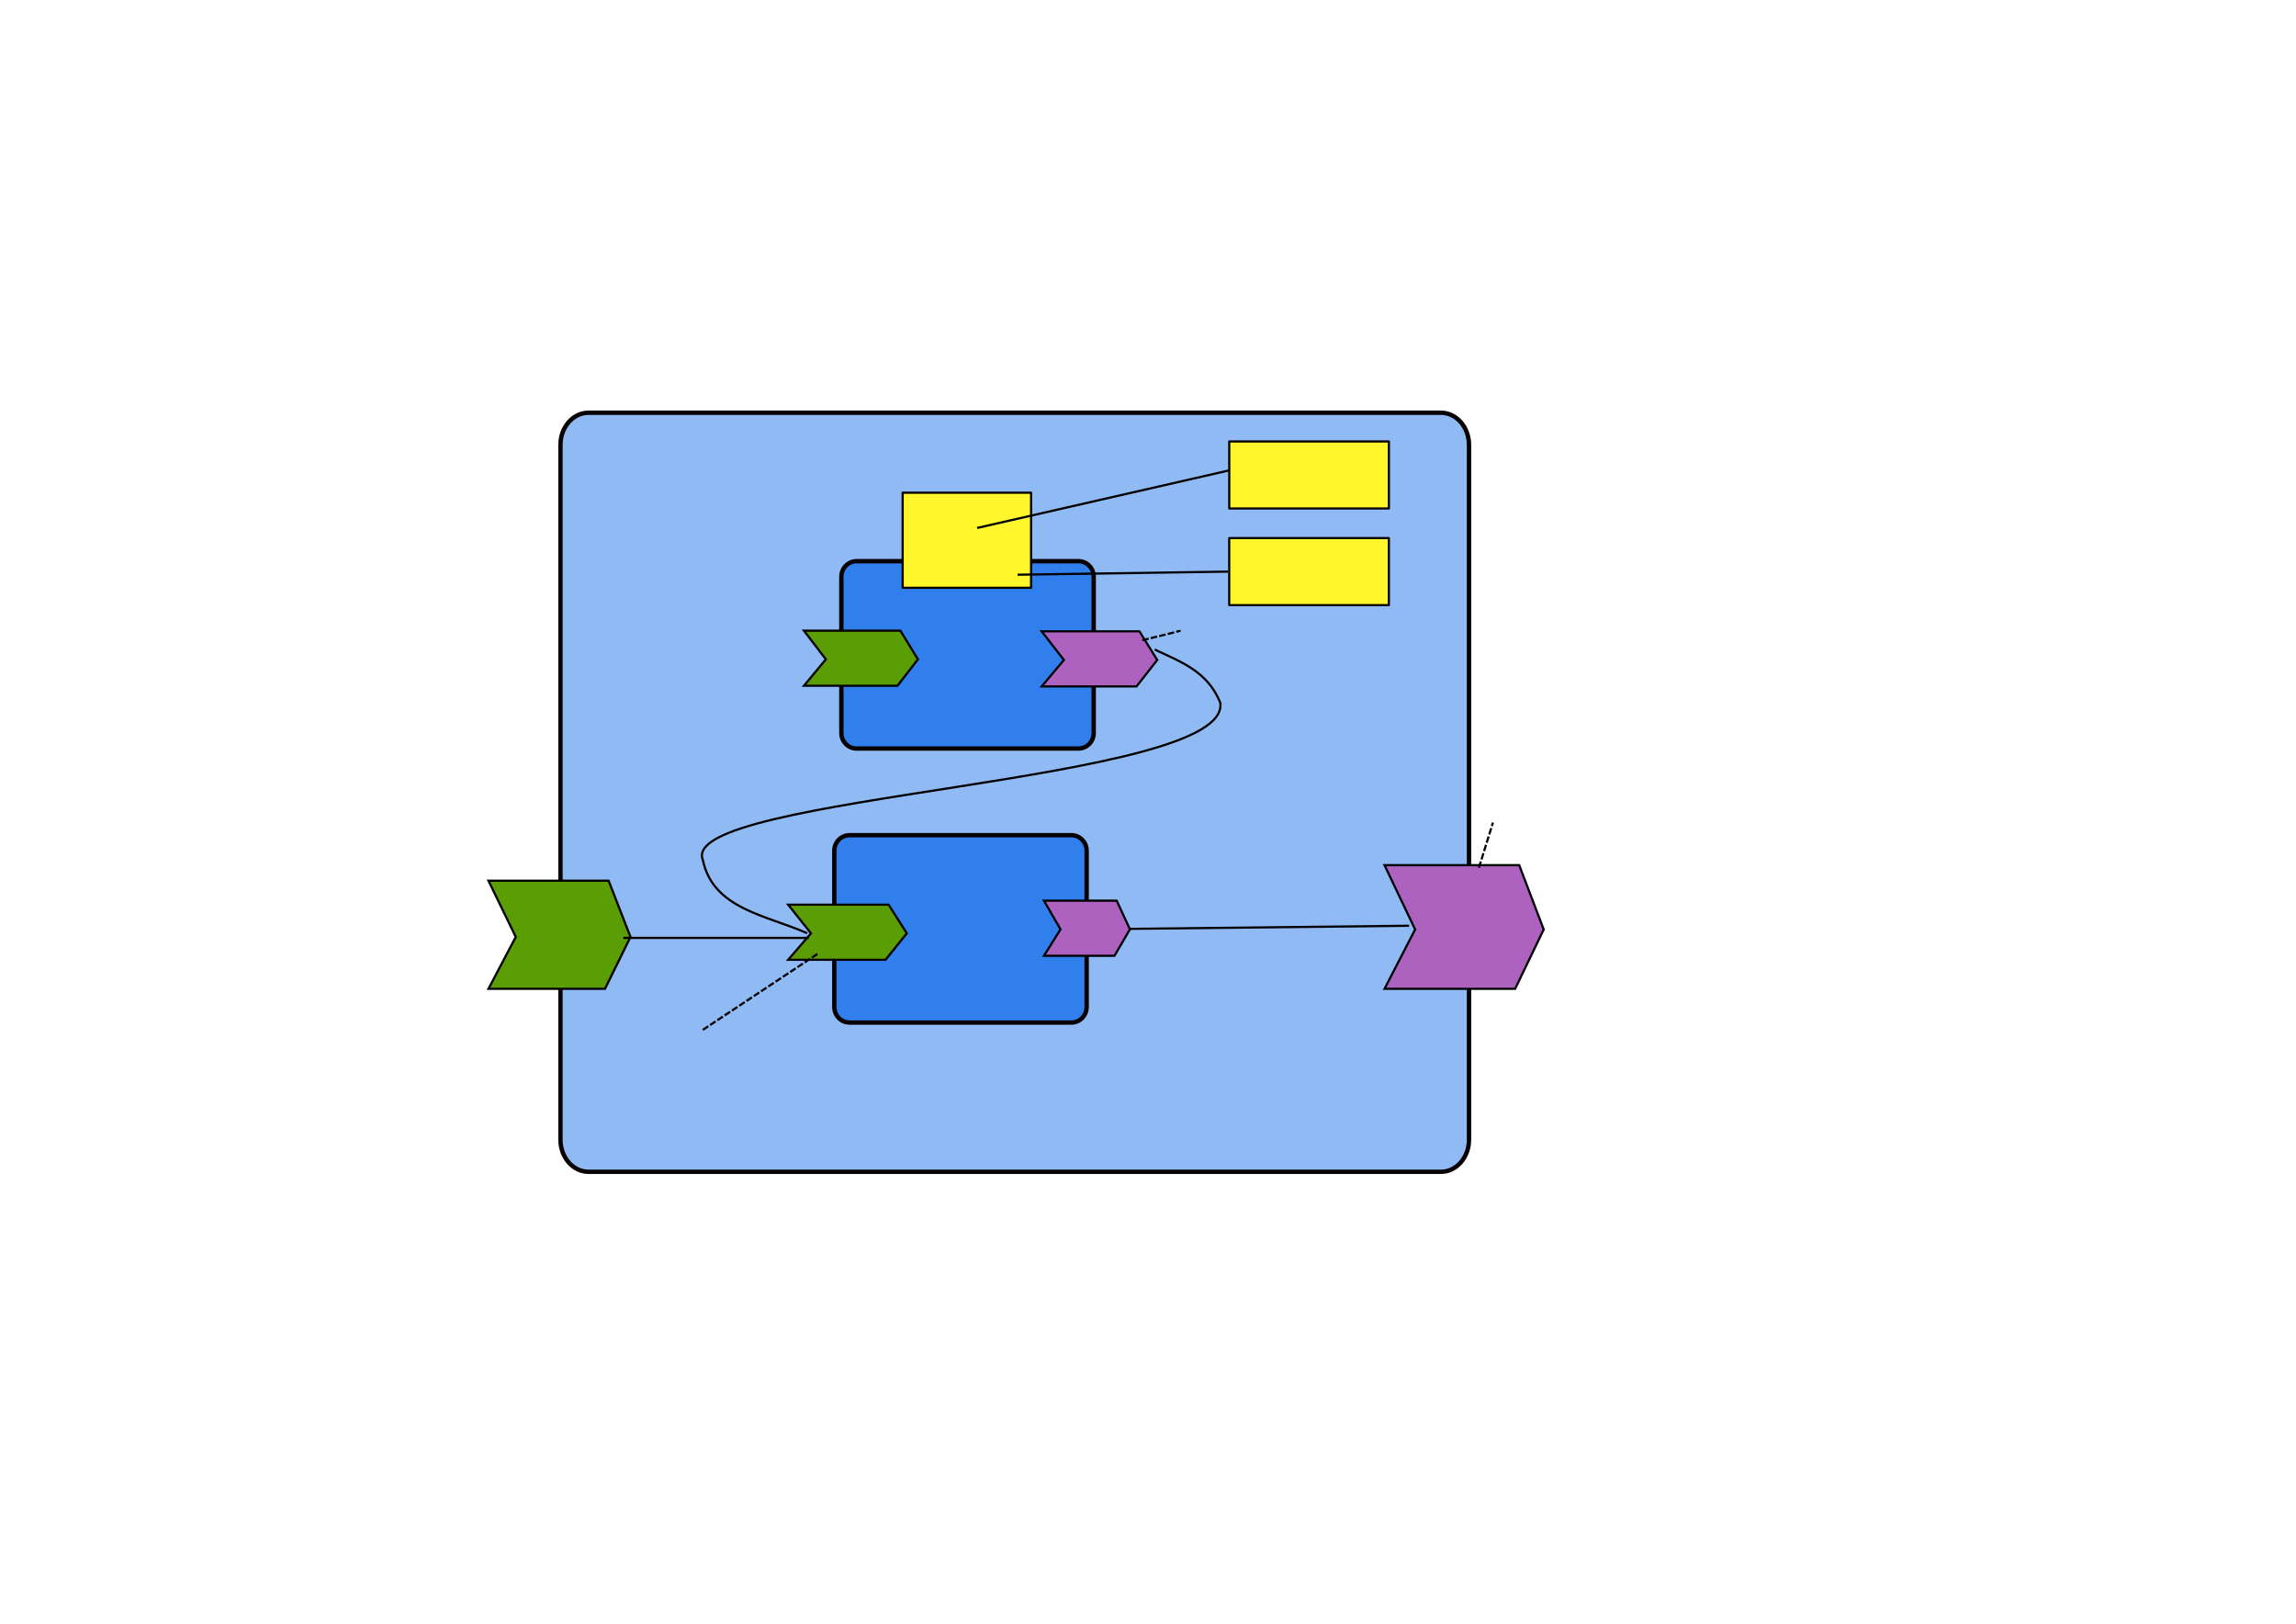
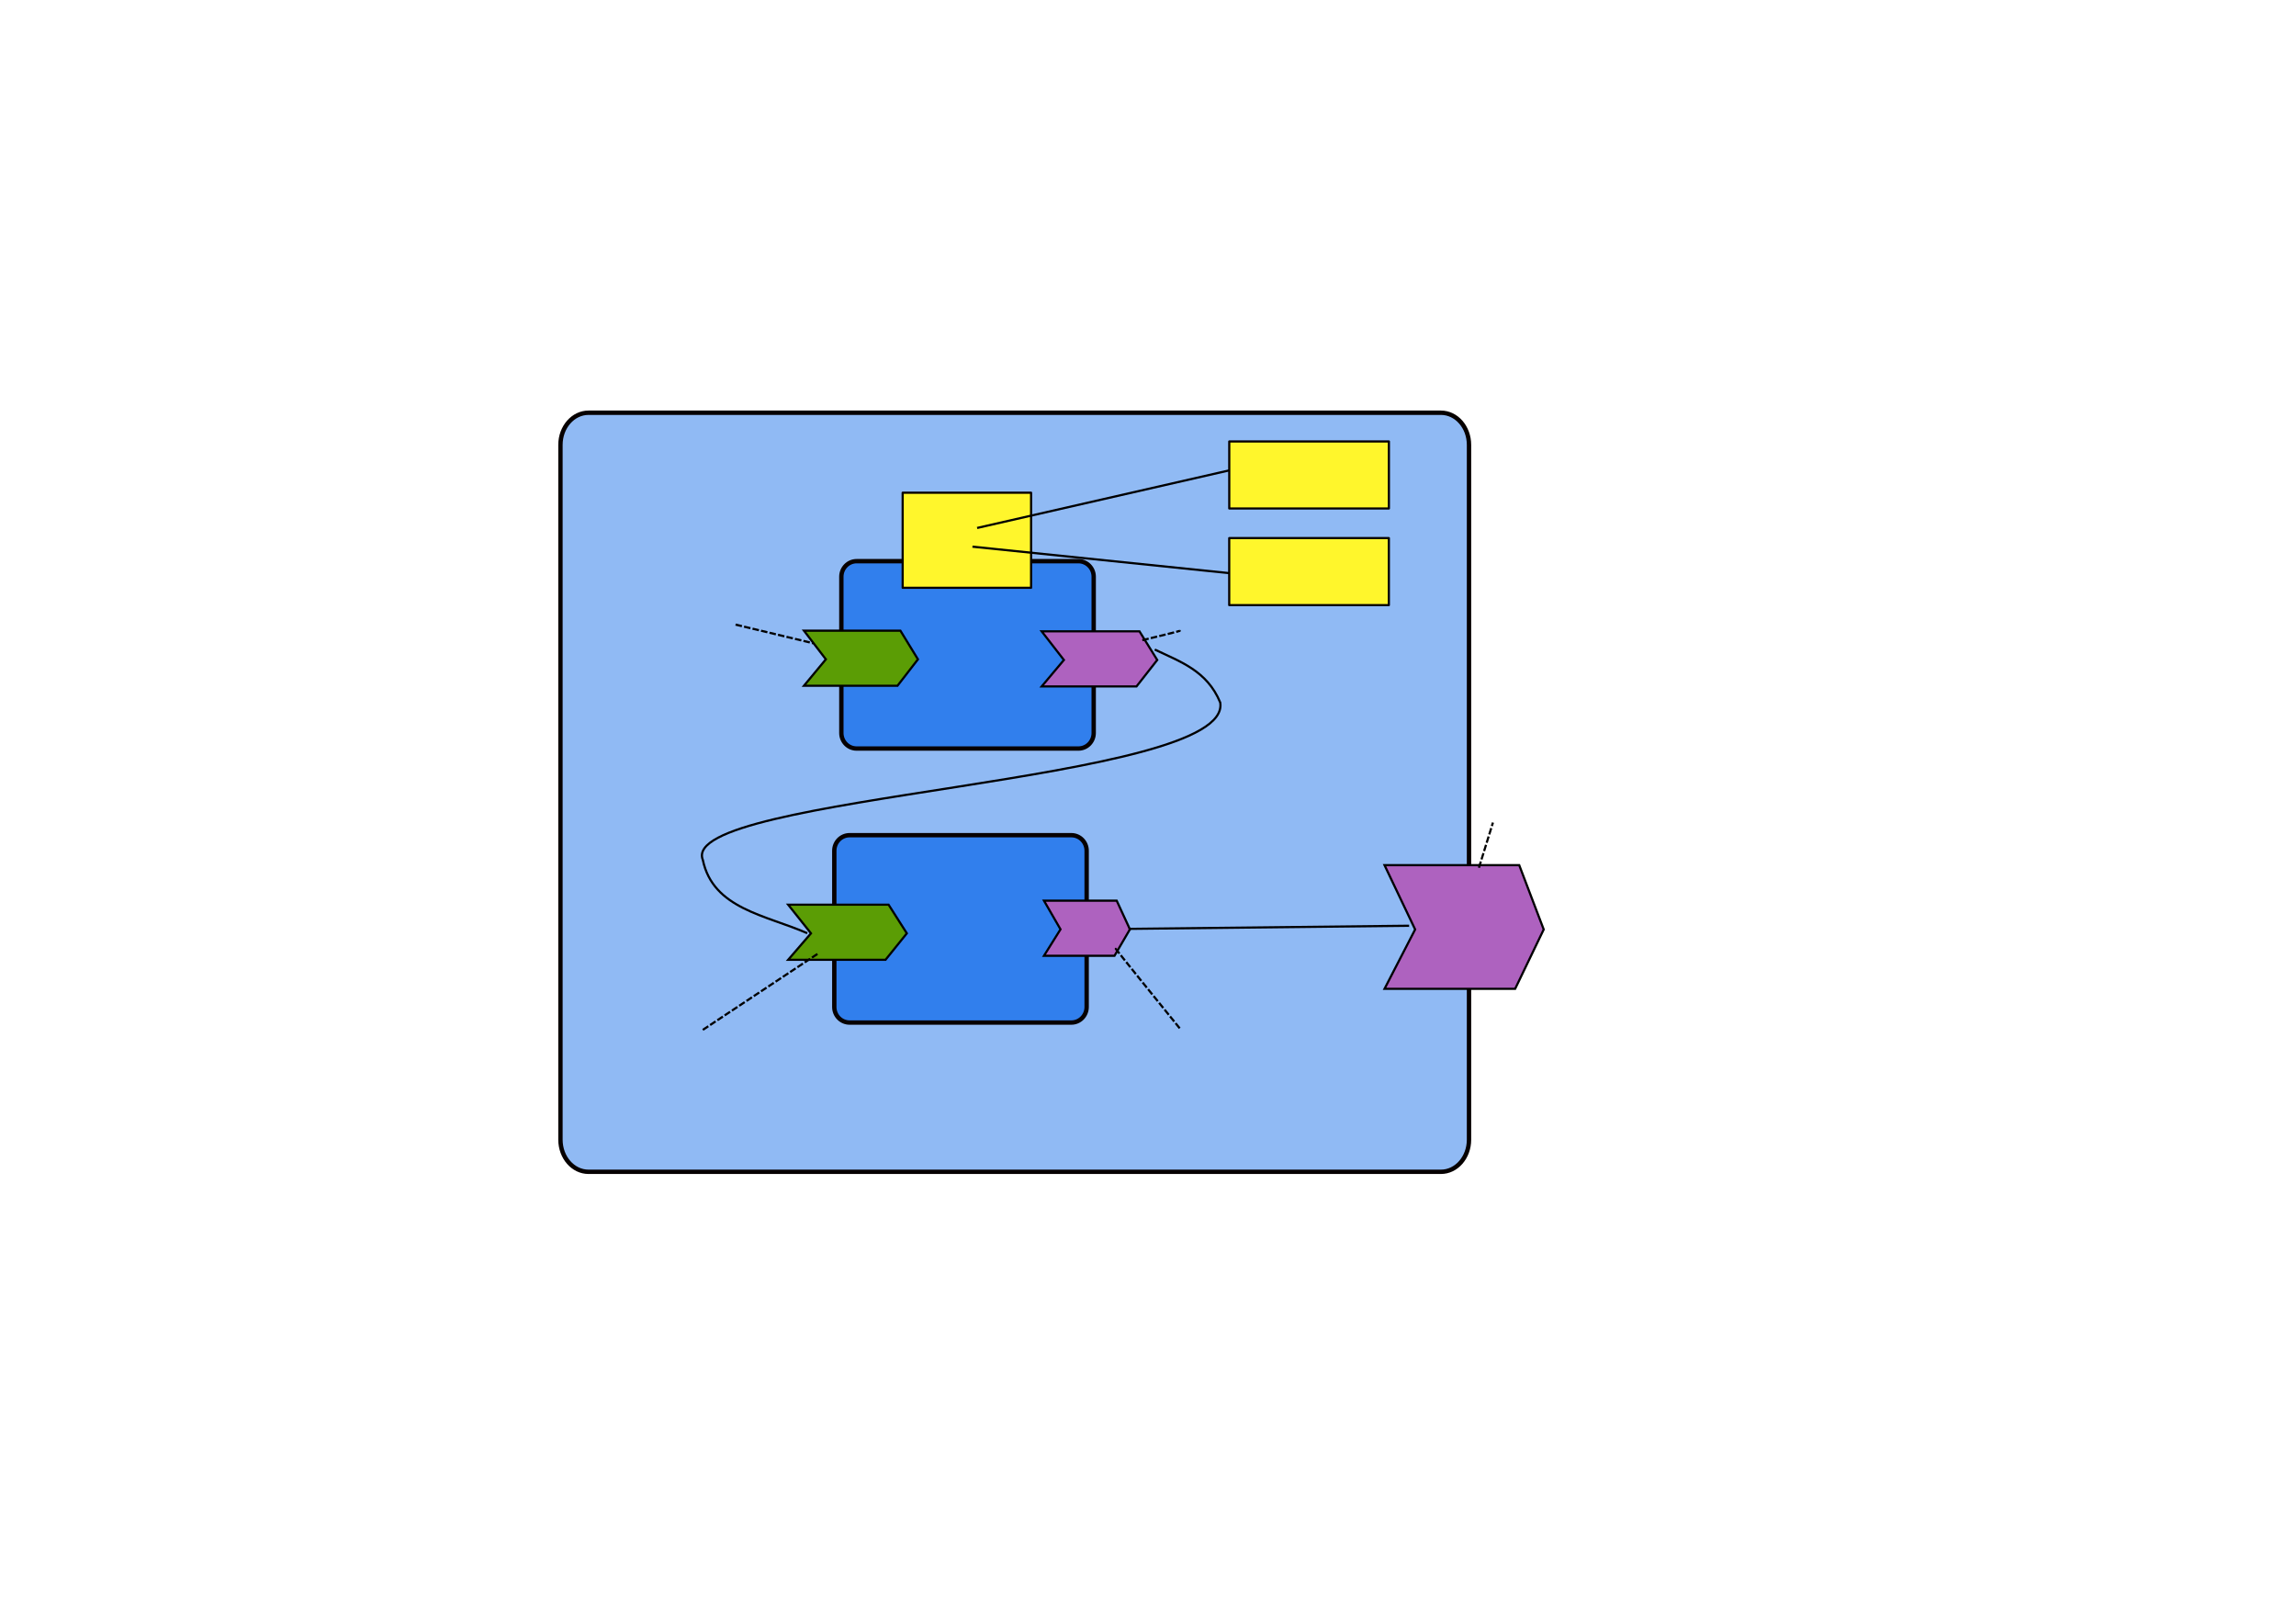
<svg xmlns="http://www.w3.org/2000/svg" width="1052.362" height="744.094" id="svg2" version="1.0">
  <defs id="defs4" />
  <g id="layer1">
    <g id="g2997" transform="translate(-1.428571,-2.857143)">
      <rect rx="12.859" ry="14.717" y="192.002" x="258.312" height="347.857" width="416.429" id="rect2067" style="opacity:1;fill:#90baf4;fill-opacity:1;stroke:#060000;stroke-width:2;stroke-miterlimit:4;stroke-dasharray:none;stroke-dashoffset:0;stroke-opacity:1" />
      <flowRoot id="flowRoot2954" xml:space="preserve">
        <flowRegion id="flowRegion2956">
          <rect y="212.666" x="281.429" height="61.429" width="170" id="rect2958" />
        </flowRegion>
        <flowPara id="flowPara2960">EchoDataBinding</flowPara>
      </flowRoot>
      <rect style="fill:#317fed;fill-opacity:1;stroke:#060000;stroke-width:2;stroke-linejoin:round;stroke-miterlimit:4;stroke-dasharray:none;stroke-dashoffset:0;stroke-opacity:1" id="rect1883" width="115.662" height="85.863" x="383.826" y="385.599" rx="6.996" ry="7.123" />
      <flowRoot xml:space="preserve" id="flowRoot1885" transform="translate(116.2356,179.6603)">
        <flowRegion id="flowRegion1887">
          <rect id="rect1889" width="170" height="61.429" x="281.429" y="212.666" />
        </flowRegion>
        <flowPara id="flowPara1891">ComponentB</flowPara>
      </flowRoot>
      <path style="fill:#5b9d05;fill-opacity:1;fill-rule:evenodd;stroke:black;stroke-width:1px;stroke-linecap:butt;stroke-linejoin:miter;stroke-opacity:1" d="M 362.676,417.446 L 408.703,417.446 L 417.072,430.578 L 407.309,442.7 L 362.676,442.7 L 373.137,430.578 L 362.676,417.446 z " id="path1895" />
      <path style="fill:#ae62bf;fill-opacity:1;fill-rule:evenodd;stroke:black;stroke-width:1px;stroke-linecap:butt;stroke-linejoin:miter;stroke-opacity:1" d="M 479.928,415.608 L 513.263,415.608 L 519.324,428.74 L 512.253,440.861 L 479.928,440.861 L 487.504,428.74 L 479.928,415.608 z " id="path1897" />
      <path style="fill:none;fill-rule:evenodd;stroke:black;stroke-width:1px;stroke-linecap:butt;stroke-linejoin:miter;stroke-opacity:1" d="M 530.714,300.523 C 542.236,306.083 554.668,310.125 560.714,324.809 C 566.714,361.728 311.416,367.02 323.571,396.952 C 328.253,419.413 352.588,422.221 371.429,430.523" id="path1985" />
      <path style="fill:#ae62bf;fill-opacity:1;fill-rule:evenodd;stroke:black;stroke-width:1px;stroke-linecap:butt;stroke-linejoin:miter;stroke-opacity:1" d="M 636.016,399.325 L 697.758,399.325 L 708.983,428.8 L 695.887,456.007 L 636.016,456.007 L 650.048,428.8 L 636.016,399.325 z " id="path1987" />
    </g>
    <rect style="fill:#317fed;fill-opacity:1;stroke:#060000;stroke-width:2;stroke-linejoin:round;stroke-miterlimit:4;stroke-dasharray:none;stroke-dashoffset:0;stroke-opacity:1" id="rect2988" width="115.662" height="85.863" x="385.631" y="257.168" rx="6.996" ry="7.123" />
    <flowRoot xml:space="preserve" id="flowRoot2966" transform="translate(120.1827,59.8005)">
      <flowRegion id="flowRegion2968">
        <rect id="rect2970" width="170" height="61.429" x="281.429" y="212.666" />
      </flowRegion>
      <flowPara id="flowPara2972">ComponentA</flowPara>
    </flowRoot>
    <rect style="opacity:1;fill:#fff62c;fill-opacity:1;stroke:#060000;stroke-width:1;stroke-linejoin:round;stroke-miterlimit:4;stroke-dasharray:none;stroke-dashoffset:0;stroke-opacity:1" id="rect3006" width="58.861" height="43.565" x="413.735" y="225.796" rx="29.431" ry="0" />
    <path style="fill:#5b9d05;fill-opacity:1;fill-rule:evenodd;stroke:black;stroke-width:1px;stroke-linecap:butt;stroke-linejoin:miter;stroke-opacity:1" d="M 368.48,289.015 L 412.694,289.015 L 420.733,302.147 L 411.354,314.268 L 368.48,314.268 L 378.529,302.147 L 368.48,289.015 z " id="path3017" />
    <path style="fill:#ae62bf;fill-opacity:1;fill-rule:evenodd;stroke:black;stroke-width:1px;stroke-linecap:butt;stroke-linejoin:miter;stroke-opacity:1" d="M 477.447,289.319 L 522.266,289.319 L 530.415,302.451 L 520.908,314.573 L 477.447,314.573 L 487.633,302.451 L 477.447,289.319 z " id="path3019" />
-     <path style="fill:#5b9d05;fill-opacity:1;fill-rule:evenodd;stroke:black;stroke-width:1px;stroke-linecap:butt;stroke-linejoin:miter;stroke-opacity:1" d="M 223.873,403.61 L 278.967,403.61 L 288.983,429.371 L 277.297,453.15 L 223.873,453.15 L 236.394,429.371 L 223.873,403.61 z " id="path1899" />
-     <flowRoot xml:space="preserve" id="flowRoot1909" transform="translate(-43.30511,198.0126)">
-       <flowRegion id="flowRegion1911">
-         <rect id="rect1913" width="170" height="61.429" x="281.429" y="212.666" />
-       </flowRegion>
-       <flowPara id="flowPara1915" style="font-size:10px;font-style:normal;font-variant:normal;font-weight:normal;font-stretch:normal;text-align:start;line-height:125%;writing-mode:lr-tb;text-anchor:start;font-family:Bitstream Vera Sans">Echo</flowPara>
-       <flowPara style="font-size:10px;font-style:normal;font-variant:normal;font-weight:normal;font-stretch:normal;text-align:start;line-height:125%;writing-mode:lr-tb;text-anchor:start;font-family:Bitstream Vera Sans" id="flowPara1919">Service</flowPara>
-       <flowPara style="font-size:8;font-style:normal;font-variant:normal;font-weight:normal;font-stretch:normal;text-align:start;line-height:125%;writing-mode:lr;text-anchor:start;font-family:Bitstream Vera Sans" id="flowPara1923">binding.echo</flowPara>
-     </flowRoot>
-     <path style="fill:none;fill-rule:evenodd;stroke:black;stroke-width:1px;stroke-linecap:butt;stroke-linejoin:miter;stroke-opacity:1" d="M 285.714,429.809 C 370.714,429.809 370.714,429.809 370.714,429.809" id="path1927" />
    <flowRoot xml:space="preserve" id="flowRoot1929" transform="translate(137.8698,15.88564)" style="font-size:8px;font-style:normal;font-variant:normal;font-weight:normal;font-stretch:normal;text-align:start;line-height:125%;writing-mode:lr-tb;text-anchor:start;font-family:Bitstream Vera Sans">
      <flowRegion id="flowRegion1931">
        <rect id="rect1933" width="170" height="61.429" x="281.429" y="212.666" style="font-size:8px;font-style:normal;font-variant:normal;font-weight:normal;font-stretch:normal;text-align:start;line-height:125%;writing-mode:lr-tb;text-anchor:start;font-family:Bitstream Vera Sans" />
      </flowRegion>
      <flowPara style="font-size:8px;font-style:normal;font-variant:normal;font-weight:normal;font-stretch:normal;text-align:start;line-height:125%;writing-mode:lr-tb;text-anchor:start;font-family:Bitstream Vera Sans" id="flowPara1939">prefix</flowPara>
      <flowPara style="font-size:8px;font-style:normal;font-variant:normal;font-weight:normal;font-stretch:normal;text-align:start;line-height:125%;writing-mode:lr-tb;text-anchor:start;font-family:Bitstream Vera Sans" id="flowPara1946">prefix1</flowPara>
      <flowPara style="font-size:8px;font-style:normal;font-variant:normal;font-weight:normal;font-stretch:normal;text-align:start;line-height:125%;writing-mode:lr-tb;text-anchor:start;font-family:Bitstream Vera Sans" id="flowPara1948">bar</flowPara>
-       <flowPara style="font-size:8px;font-style:normal;font-variant:normal;font-weight:normal;font-stretch:normal;text-align:start;line-height:125%;writing-mode:lr-tb;text-anchor:start;font-family:Bitstream Vera Sans" id="flowPara1950">omProperty</flowPara>
+       <flowPara style="font-size:8px;font-style:normal;font-variant:normal;font-weight:normal;font-stretch:normal;text-align:start;line-height:125%;writing-mode:lr-tb;text-anchor:start;font-family:Bitstream Vera Sans" id="flowPara1950" />
    </flowRoot>
-     <flowRoot xml:space="preserve" id="flowRoot1952" transform="translate(200.0234,78.74869)" style="font-size:8px;font-style:normal;font-variant:normal;font-weight:normal;font-stretch:normal;text-align:start;line-height:125%;writing-mode:lr-tb;text-anchor:start;font-family:Bitstream Vera Sans">
+     <flowRoot xml:space="preserve" id="flowRoot1952" transform="translate(206.8091,83.74868)" style="font-size:8px;font-style:normal;font-variant:normal;font-weight:normal;font-stretch:normal;text-align:start;line-height:125%;writing-mode:lr-tb;text-anchor:start;font-family:Bitstream Vera Sans">
      <flowRegion id="flowRegion1954">
        <rect id="rect1956" width="170" height="61.429" x="281.429" y="212.666" style="font-size:8px;font-style:normal;font-variant:normal;font-weight:normal;font-stretch:normal;text-align:start;line-height:125%;writing-mode:lr-tb;text-anchor:start;font-family:Bitstream Vera Sans" />
      </flowRegion>
-       <flowPara style="font-size:8px;font-style:normal;font-variant:normal;font-weight:normal;font-stretch:normal;text-align:start;line-height:125%;writing-mode:lr-tb;text-anchor:start;font-family:Bitstream Vera Sans" id="flowPara1964">interface1</flowPara>
+       <flowPara style="font-size:8px;font-style:normal;font-variant:normal;font-weight:normal;font-stretch:normal;text-align:start;line-height:125%;writing-mode:lr-tb;text-anchor:start;font-family:Bitstream Vera Sans" id="flowPara1964">Interface1</flowPara>
    </flowRoot>
    <flowRoot xml:space="preserve" id="flowRoot1975" transform="translate(90.30101,207.3812)" style="font-size:8px;font-style:normal;font-variant:normal;font-weight:normal;font-stretch:normal;text-align:start;line-height:125%;writing-mode:lr-tb;text-anchor:start;font-family:Bitstream Vera Sans">
      <flowRegion id="flowRegion1977">
        <rect id="rect1979" width="170" height="61.429" x="281.429" y="212.666" style="font-size:8px;font-style:normal;font-variant:normal;font-weight:normal;font-stretch:normal;text-align:start;line-height:125%;writing-mode:lr-tb;text-anchor:start;font-family:Bitstream Vera Sans" />
      </flowRegion>
-       <flowPara style="font-size:8px;font-style:normal;font-variant:normal;font-weight:normal;font-stretch:normal;text-align:start;line-height:125%;writing-mode:lr-tb;text-anchor:start;font-family:Bitstream Vera Sans" id="flowPara1981">interface2</flowPara>
+       <flowPara style="font-size:8px;font-style:normal;font-variant:normal;font-weight:normal;font-stretch:normal;text-align:start;line-height:125%;writing-mode:lr-tb;text-anchor:start;font-family:Bitstream Vera Sans" id="flowPara1981">Interface2</flowPara>
    </flowRoot>
    <flowRoot xml:space="preserve" id="flowRoot1989" transform="translate(366.1555,195.5999)">
      <flowRegion id="flowRegion1991">
        <rect id="rect1993" width="170" height="61.429" x="281.429" y="212.666" />
      </flowRegion>
      <flowPara id="flowPara1995" style="font-size:10px;font-style:normal;font-variant:normal;font-weight:normal;font-stretch:normal;text-align:start;line-height:125%;writing-mode:lr-tb;text-anchor:start;font-family:Bitstream Vera Sans">Echo</flowPara>
      <flowPara style="font-size:10px;font-style:normal;font-variant:normal;font-weight:normal;font-stretch:normal;text-align:start;line-height:125%;writing-mode:lr-tb;text-anchor:start;font-family:Bitstream Vera Sans" id="flowPara1997">Reference</flowPara>
      <flowPara style="font-size:8;font-style:normal;font-variant:normal;font-weight:normal;font-stretch:normal;text-align:start;line-height:125%;writing-mode:lr;text-anchor:start;font-family:Bitstream Vera Sans" id="flowPara1999">binding.echo</flowPara>
    </flowRoot>
    <path style="fill:none;fill-rule:evenodd;stroke:black;stroke-width:1px;stroke-linecap:butt;stroke-linejoin:miter;stroke-opacity:1" d="M 517.286,425.666 C 645.857,424.237 645.857,424.237 645.857,424.237" id="path2003" />
    <rect style="opacity:1;fill:#fff62c;fill-opacity:1;stroke:#060000;stroke-width:1;stroke-linejoin:round;stroke-miterlimit:4;stroke-dasharray:none;stroke-dashoffset:0;stroke-opacity:1" id="rect2005" width="73.167" height="30.708" x="563.427" y="202.312" rx="36.583" ry="0" />
    <rect style="opacity:1;fill:#fff62c;fill-opacity:1;stroke:#060000;stroke-width:1;stroke-linejoin:round;stroke-miterlimit:4;stroke-dasharray:none;stroke-dashoffset:0;stroke-opacity:1" id="rect2007" width="73.167" height="30.708" x="563.407" y="246.598" rx="36.583" ry="0" />
    <flowRoot xml:space="preserve" id="flowRoot2009" transform="translate(285.8806,-8.394223)" style="font-size:8px;font-style:normal;font-variant:normal;font-weight:normal;font-stretch:normal;text-align:start;line-height:125%;writing-mode:lr-tb;text-anchor:start;font-family:Bitstream Vera Sans">
      <flowRegion id="flowRegion2011">
        <rect id="rect2013" width="170" height="61.429" x="281.429" y="212.666" style="font-size:8px;font-style:normal;font-variant:normal;font-weight:normal;font-stretch:normal;text-align:start;line-height:125%;writing-mode:lr-tb;text-anchor:start;font-family:Bitstream Vera Sans" />
      </flowRegion>
      <flowPara style="font-size:8px;font-style:normal;font-variant:normal;font-weight:normal;font-stretch:normal;text-align:start;line-height:125%;writing-mode:lr-tb;text-anchor:start;font-family:Bitstream Vera Sans" id="flowPara2021">messagePrefix</flowPara>
    </flowRoot>
    <flowRoot xml:space="preserve" id="flowRoot2023" transform="translate(285.1663,39.46291)" style="font-size:8px;font-style:normal;font-variant:normal;font-weight:normal;font-stretch:normal;text-align:start;line-height:125%;writing-mode:lr-tb;text-anchor:start;font-family:Bitstream Vera Sans">
      <flowRegion id="flowRegion2025">
        <rect id="rect2027" width="170" height="61.429" x="281.429" y="212.666" style="font-size:8px;font-style:normal;font-variant:normal;font-weight:normal;font-stretch:normal;text-align:start;line-height:125%;writing-mode:lr-tb;text-anchor:start;font-family:Bitstream Vera Sans" />
      </flowRegion>
      <flowPara style="font-size:8px;font-style:normal;font-variant:normal;font-weight:normal;font-stretch:normal;text-align:start;line-height:125%;writing-mode:lr-tb;text-anchor:start;font-family:Bitstream Vera Sans" id="flowPara2035">complexProperty</flowPara>
    </flowRoot>
    <path style="fill:none;fill-rule:evenodd;stroke:black;stroke-width:1px;stroke-linecap:butt;stroke-linejoin:miter;stroke-opacity:1" d="M 447.857,241.952 C 563.571,215.523 563.571,215.523 563.571,215.523" id="path2055" />
-     <path style="fill:none;fill-rule:evenodd;stroke:black;stroke-width:1px;stroke-linecap:butt;stroke-linejoin:miter;stroke-opacity:1" d="M 466.429,263.38 C 562.857,261.952 562.857,261.952 562.857,261.952" id="path2057" />
    <flowRoot xml:space="preserve" id="flowRoot2061" transform="translate(33.15817,261.6669)" style="font-size:8px;font-style:normal;font-variant:normal;font-weight:normal;font-stretch:normal;text-align:start;line-height:125%;writing-mode:lr-tb;text-anchor:start;font-family:Bitstream Vera Sans">
      <flowRegion id="flowRegion2063">
        <rect id="rect2065" width="217.857" height="61.429" x="281.429" y="212.666" style="font-size:8px;font-style:normal;font-variant:normal;font-weight:normal;font-stretch:normal;text-align:start;line-height:125%;writing-mode:lr-tb;text-anchor:start;font-family:Bitstream Vera Sans" />
      </flowRegion>
      <flowPara style="font-size:8px;font-style:normal;font-variant:normal;font-weight:normal;font-stretch:normal;text-align:start;line-height:125%;writing-mode:lr-tb;text-anchor:start;font-family:Bitstream Vera Sans" id="flowPara2067">@DataBinding("org.w3c.dom.Node")</flowPara>
      <flowPara style="font-size:8px;font-style:normal;font-variant:normal;font-weight:normal;font-stretch:normal;text-align:start;line-height:125%;writing-mode:lr-tb;text-anchor:start;font-family:Bitstream Vera Sans" id="flowPara2069">&amp;</flowPara>
      <flowPara style="font-size:8px;font-style:normal;font-variant:normal;font-weight:normal;font-stretch:normal;text-align:start;line-height:125%;writing-mode:lr-tb;text-anchor:start;font-family:Bitstream Vera Sans" id="flowPara2071">@DataBinding("javax.xml.stream.XMLStreamReader")</flowPara>
    </flowRoot>
    <flowRoot xml:space="preserve" id="flowRoot2073" transform="translate(258.3449,71.60582)" style="font-size:8px;font-style:normal;font-variant:normal;font-weight:normal;font-stretch:normal;text-align:start;line-height:125%;writing-mode:lr-tb;text-anchor:start;font-family:Bitstream Vera Sans">
      <flowRegion id="flowRegion2075">
        <rect id="rect2077" width="217.857" height="61.429" x="281.429" y="212.666" style="font-size:8px;font-style:normal;font-variant:normal;font-weight:normal;font-stretch:normal;text-align:start;line-height:125%;writing-mode:lr-tb;text-anchor:start;font-family:Bitstream Vera Sans" />
      </flowRegion>
      <flowPara style="font-size:8px;font-style:normal;font-variant:normal;font-weight:normal;font-stretch:normal;text-align:start;line-height:125%;writing-mode:lr-tb;text-anchor:start;font-family:Bitstream Vera Sans" id="flowPara2079">@DataBinding("java.lang.String")</flowPara>
      <flowPara style="font-size:8px;font-style:normal;font-variant:normal;font-weight:normal;font-stretch:normal;text-align:start;line-height:125%;writing-mode:lr-tb;text-anchor:start;font-family:Bitstream Vera Sans" id="flowPara2083" />
    </flowRoot>
    <path style="fill:none;fill-rule:evenodd;stroke:black;stroke-width:1;stroke-linecap:butt;stroke-linejoin:miter;stroke-opacity:1;stroke-miterlimit:4;stroke-dasharray:3,1;stroke-dashoffset:0" d="M 523.571,293.38 C 541.429,289.094 540.714,289.094 540.714,289.094" id="path2087" />
    <path style="fill:none;fill-rule:evenodd;stroke:black;stroke-width:1;stroke-linecap:butt;stroke-linejoin:miter;stroke-opacity:1;stroke-miterlimit:4;stroke-dasharray:3,1;stroke-dashoffset:0" d="M 322.143,471.952 C 375,436.952 375,436.952 375,436.952" id="path2976" />
    <flowRoot xml:space="preserve" id="flowRoot2978" transform="translate(275.4877,156.6059)" style="font-size:8px;font-style:normal;font-variant:normal;font-weight:normal;font-stretch:normal;text-align:start;line-height:125%;writing-mode:lr-tb;text-anchor:start;font-family:Bitstream Vera Sans">
      <flowRegion id="flowRegion2980">
        <rect id="rect2982" width="286.429" height="42.857" x="281.429" y="212.666" style="font-size:8px;font-style:normal;font-variant:normal;font-weight:normal;font-stretch:normal;text-align:start;line-height:125%;writing-mode:lr-tb;text-anchor:start;font-family:Bitstream Vera Sans" />
      </flowRegion>
      <flowPara style="font-size:8px;font-style:normal;font-variant:normal;font-weight:normal;font-stretch:normal;text-align:start;line-height:125%;writing-mode:lr-tb;text-anchor:start;font-family:Bitstream Vera Sans" id="flowPara2988">&lt;db:databinding  name="org.apache.axiom.om.OMElement" /&gt;</flowPara>
    </flowRoot>
    <path style="fill:none;fill-rule:evenodd;stroke:black;stroke-width:1;stroke-linecap:butt;stroke-linejoin:miter;stroke-opacity:1;stroke-miterlimit:4;stroke-dasharray:3,1;stroke-dashoffset:0" d="M 677.857,397.666 C 684.286,376.952 684.286,376.952 684.286,376.952" id="path2997" />
    <flowRoot xml:space="preserve" id="flowRoot3886" transform="translate(96.76088,84.52404)" style="font-size:8px;font-style:normal;font-variant:normal;font-weight:normal;font-stretch:normal;text-align:start;line-height:125%;writing-mode:lr-tb;text-anchor:start;font-family:Bitstream Vera Sans">
      <flowRegion id="flowRegion3888">
        <rect id="rect3890" width="170" height="61.429" x="281.429" y="212.666" style="font-size:8px;font-style:normal;font-variant:normal;font-weight:normal;font-stretch:normal;text-align:start;line-height:125%;writing-mode:lr-tb;text-anchor:start;font-family:Bitstream Vera Sans" />
      </flowRegion>
-       <flowPara style="font-size:8px;font-style:normal;font-variant:normal;font-weight:normal;font-stretch:normal;text-align:start;line-height:125%;writing-mode:lr-tb;text-anchor:start;font-family:Bitstream Vera Sans" id="flowPara3892">interface1</flowPara>
+       <flowPara style="font-size:8px;font-style:normal;font-variant:normal;font-weight:normal;font-stretch:normal;text-align:start;line-height:125%;writing-mode:lr-tb;text-anchor:start;font-family:Bitstream Vera Sans" id="flowPara3892">Interface1</flowPara>
    </flowRoot>
+     <path style="fill:none;fill-rule:evenodd;stroke:black;stroke-width:1px;stroke-linecap:butt;stroke-linejoin:miter;stroke-opacity:1" d="M 445.714,250.523 C 563.571,262.666 563.571,262.666 563.571,262.666" id="path1956" />
+     <flowRoot xml:space="preserve" id="flowRoot1958" transform="translate(205.618,209.9526)" style="font-size:8px;font-style:normal;font-variant:normal;font-weight:normal;font-stretch:normal;text-align:start;line-height:125%;writing-mode:lr-tb;text-anchor:start;font-family:Bitstream Vera Sans">
+       <flowRegion id="flowRegion1960">
+         <rect id="rect1962" width="170" height="61.429" x="281.429" y="212.666" style="font-size:8px;font-style:normal;font-variant:normal;font-weight:normal;font-stretch:normal;text-align:start;line-height:125%;writing-mode:lr-tb;text-anchor:start;font-family:Bitstream Vera Sans" />
+       </flowRegion>
+       <flowPara style="font-size:8px;font-style:normal;font-variant:normal;font-weight:normal;font-stretch:normal;text-align:start;line-height:125%;writing-mode:lr-tb;text-anchor:start;font-family:Bitstream Vera Sans" id="flowPara1965">Echo</flowPara>
+     </flowRoot>
+     <flowRoot xml:space="preserve" id="flowRoot1967" transform="translate(259.7734,259.463)" style="font-size:8px;font-style:normal;font-variant:normal;font-weight:normal;font-stretch:normal;text-align:start;line-height:125%;writing-mode:lr-tb;text-anchor:start;font-family:Bitstream Vera Sans">
+       <flowRegion id="flowRegion1969">
+         <rect id="rect1971" width="286.429" height="42.857" x="281.429" y="212.666" style="font-size:8px;font-style:normal;font-variant:normal;font-weight:normal;font-stretch:normal;text-align:start;line-height:125%;writing-mode:lr-tb;text-anchor:start;font-family:Bitstream Vera Sans" />
+       </flowRegion>
+       <flowPara style="font-size:8px;font-style:normal;font-variant:normal;font-weight:normal;font-stretch:normal;text-align:start;line-height:125%;writing-mode:lr-tb;text-anchor:start;font-family:Bitstream Vera Sans" id="flowPara1973">@DataBinding("org.w3c.dom.Node")</flowPara>
+     </flowRoot>
+     <path style="fill:none;fill-rule:evenodd;stroke:black;stroke-width:1;stroke-linecap:butt;stroke-linejoin:miter;stroke-opacity:1;stroke-miterlimit:4;stroke-dasharray:3,1;stroke-dashoffset:0" d="M 540.714,471.237 C 510,433.38 511.429,434.809 511.429,434.809" id="path1975" />
+     <flowRoot xml:space="preserve" id="flowRoot2867" transform="translate(-47.64121,63.74863)" style="font-size:8px;font-style:normal;font-variant:normal;font-weight:normal;font-stretch:normal;text-align:start;line-height:125%;writing-mode:lr-tb;text-anchor:start;font-family:Bitstream Vera Sans">
+       <flowRegion id="flowRegion2869">
+         <rect id="rect2871" width="217.857" height="61.429" x="281.429" y="212.666" style="font-size:8px;font-style:normal;font-variant:normal;font-weight:normal;font-stretch:normal;text-align:start;line-height:125%;writing-mode:lr-tb;text-anchor:start;font-family:Bitstream Vera Sans" />
+       </flowRegion>
+       <flowPara style="font-size:8px;font-style:normal;font-variant:normal;font-weight:normal;font-stretch:normal;text-align:start;line-height:125%;writing-mode:lr-tb;text-anchor:start;font-family:Bitstream Vera Sans" id="flowPara2873">@DataBinding("java.lang.String")</flowPara>
+       <flowPara style="font-size:8px;font-style:normal;font-variant:normal;font-weight:normal;font-stretch:normal;text-align:start;line-height:125%;writing-mode:lr-tb;text-anchor:start;font-family:Bitstream Vera Sans" id="flowPara2875" />
+     </flowRoot>
+     <path style="fill:none;fill-rule:evenodd;stroke:black;stroke-width:1;stroke-linecap:butt;stroke-linejoin:miter;stroke-opacity:1;stroke-miterlimit:4;stroke-dasharray:3,1;stroke-dashoffset:0" d="M 337.143,286.237 C 372.857,294.809 372.857,294.809 372.857,294.809" id="path2877" />
  </g>
</svg>
